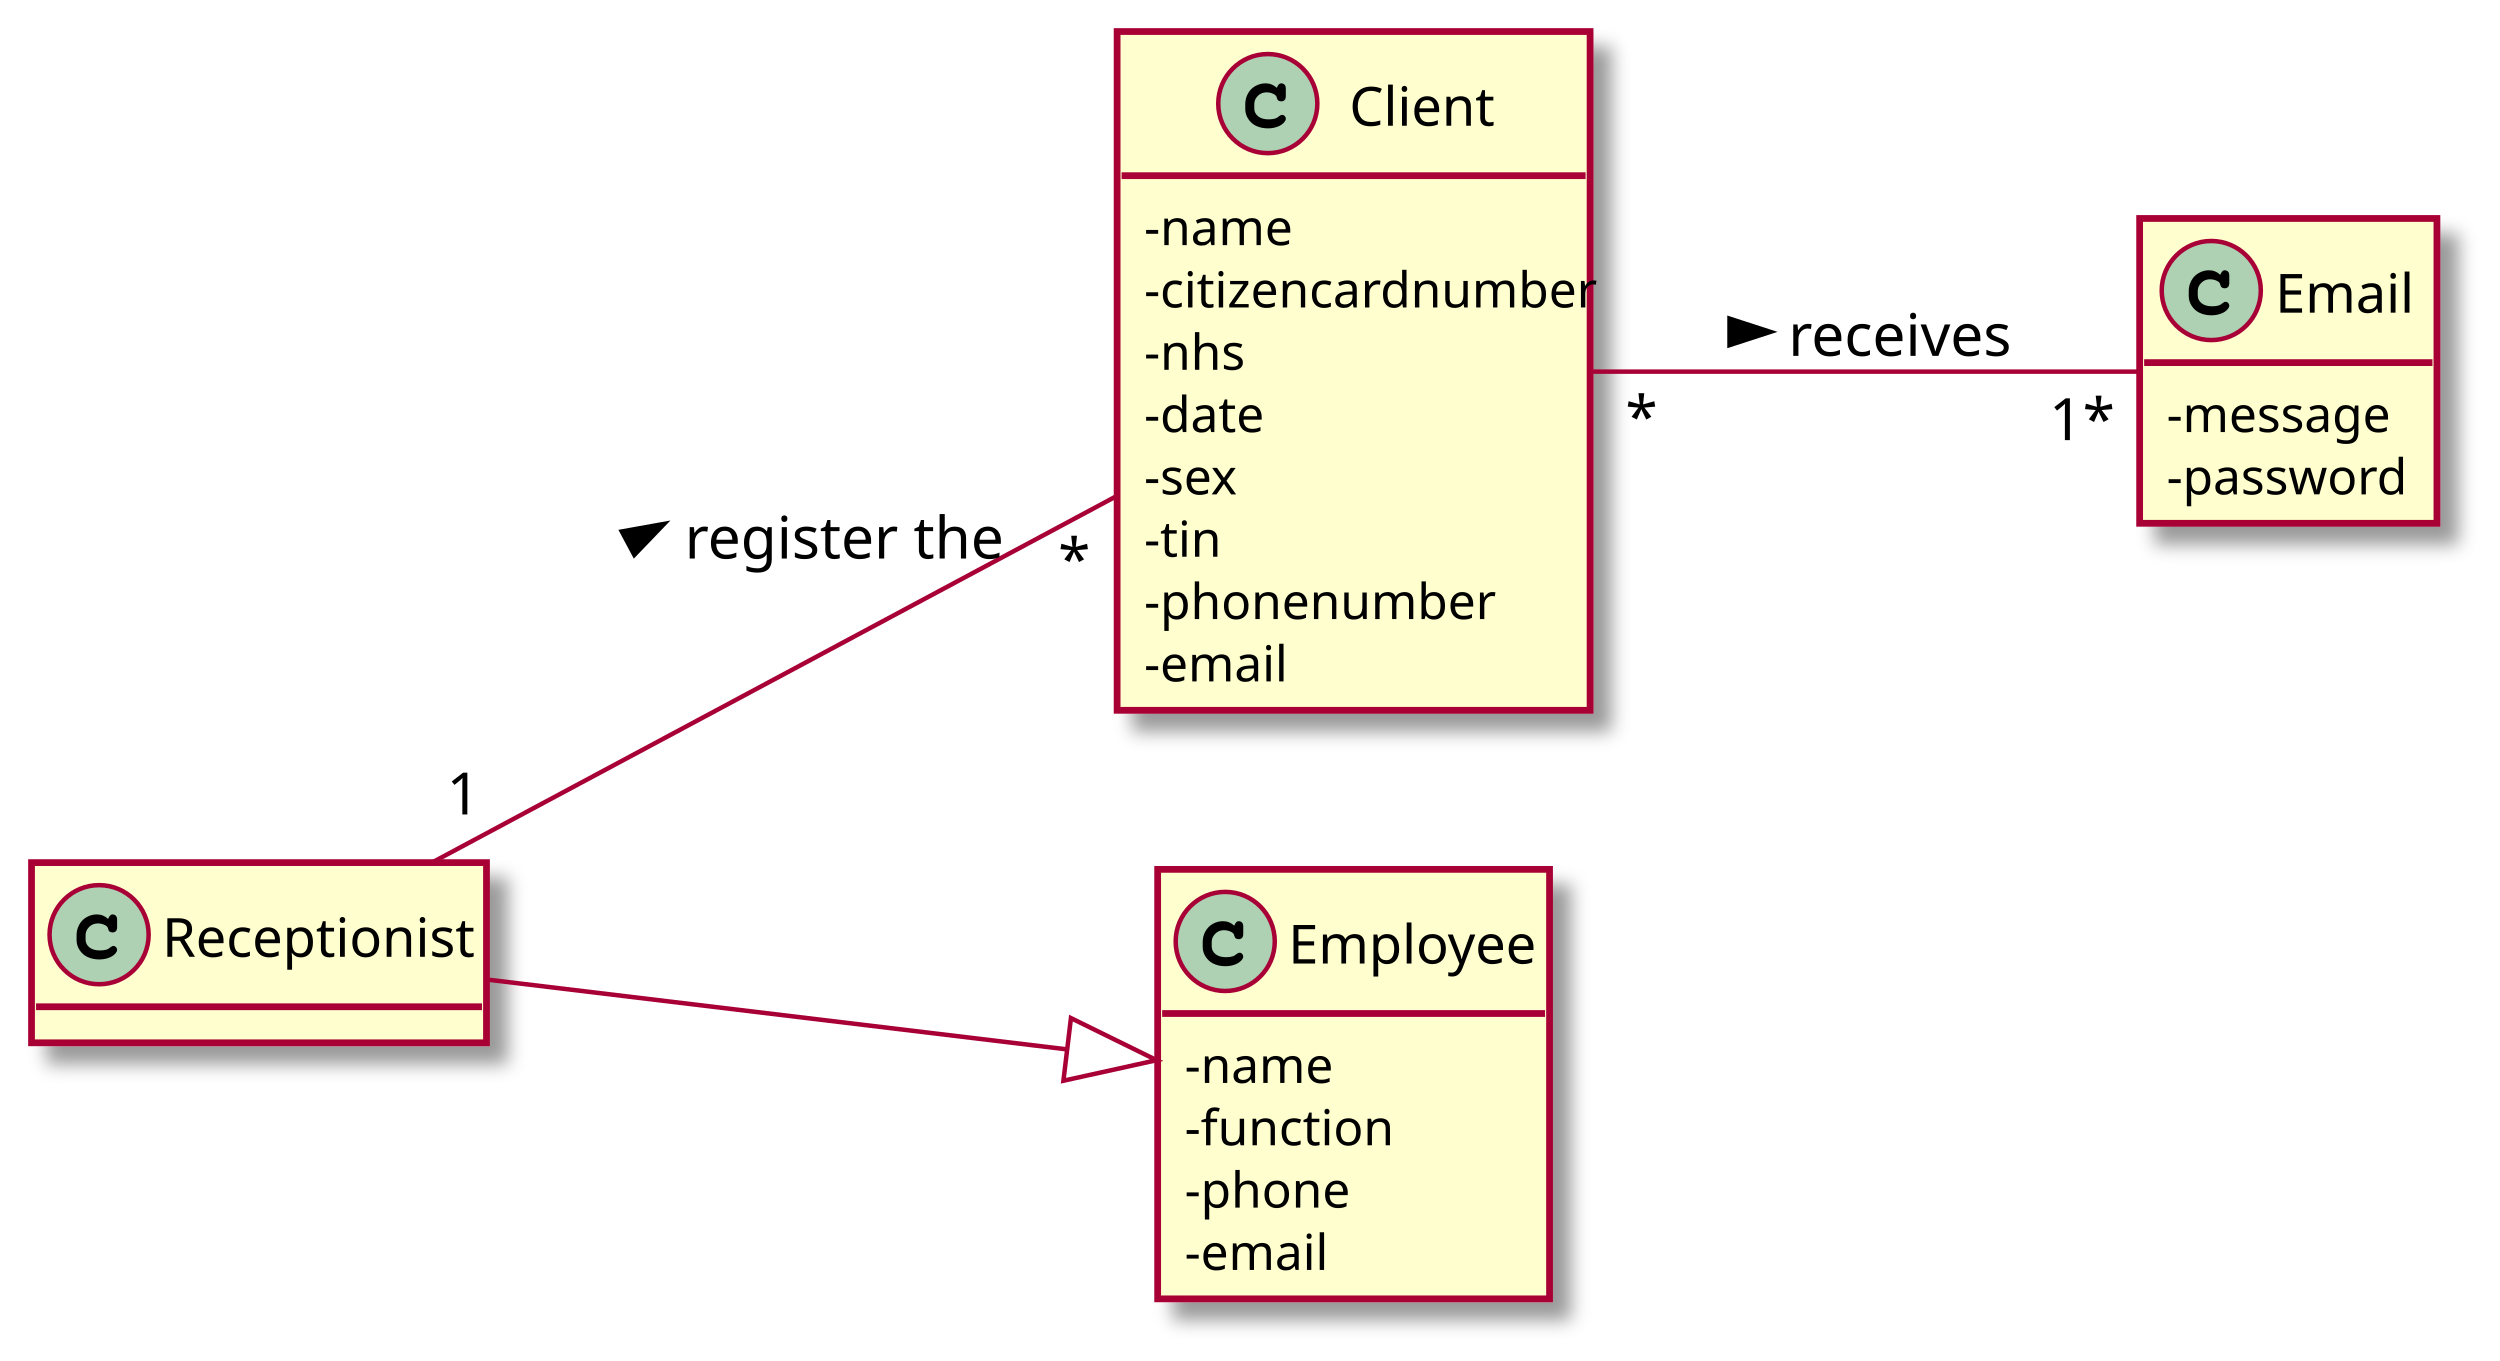
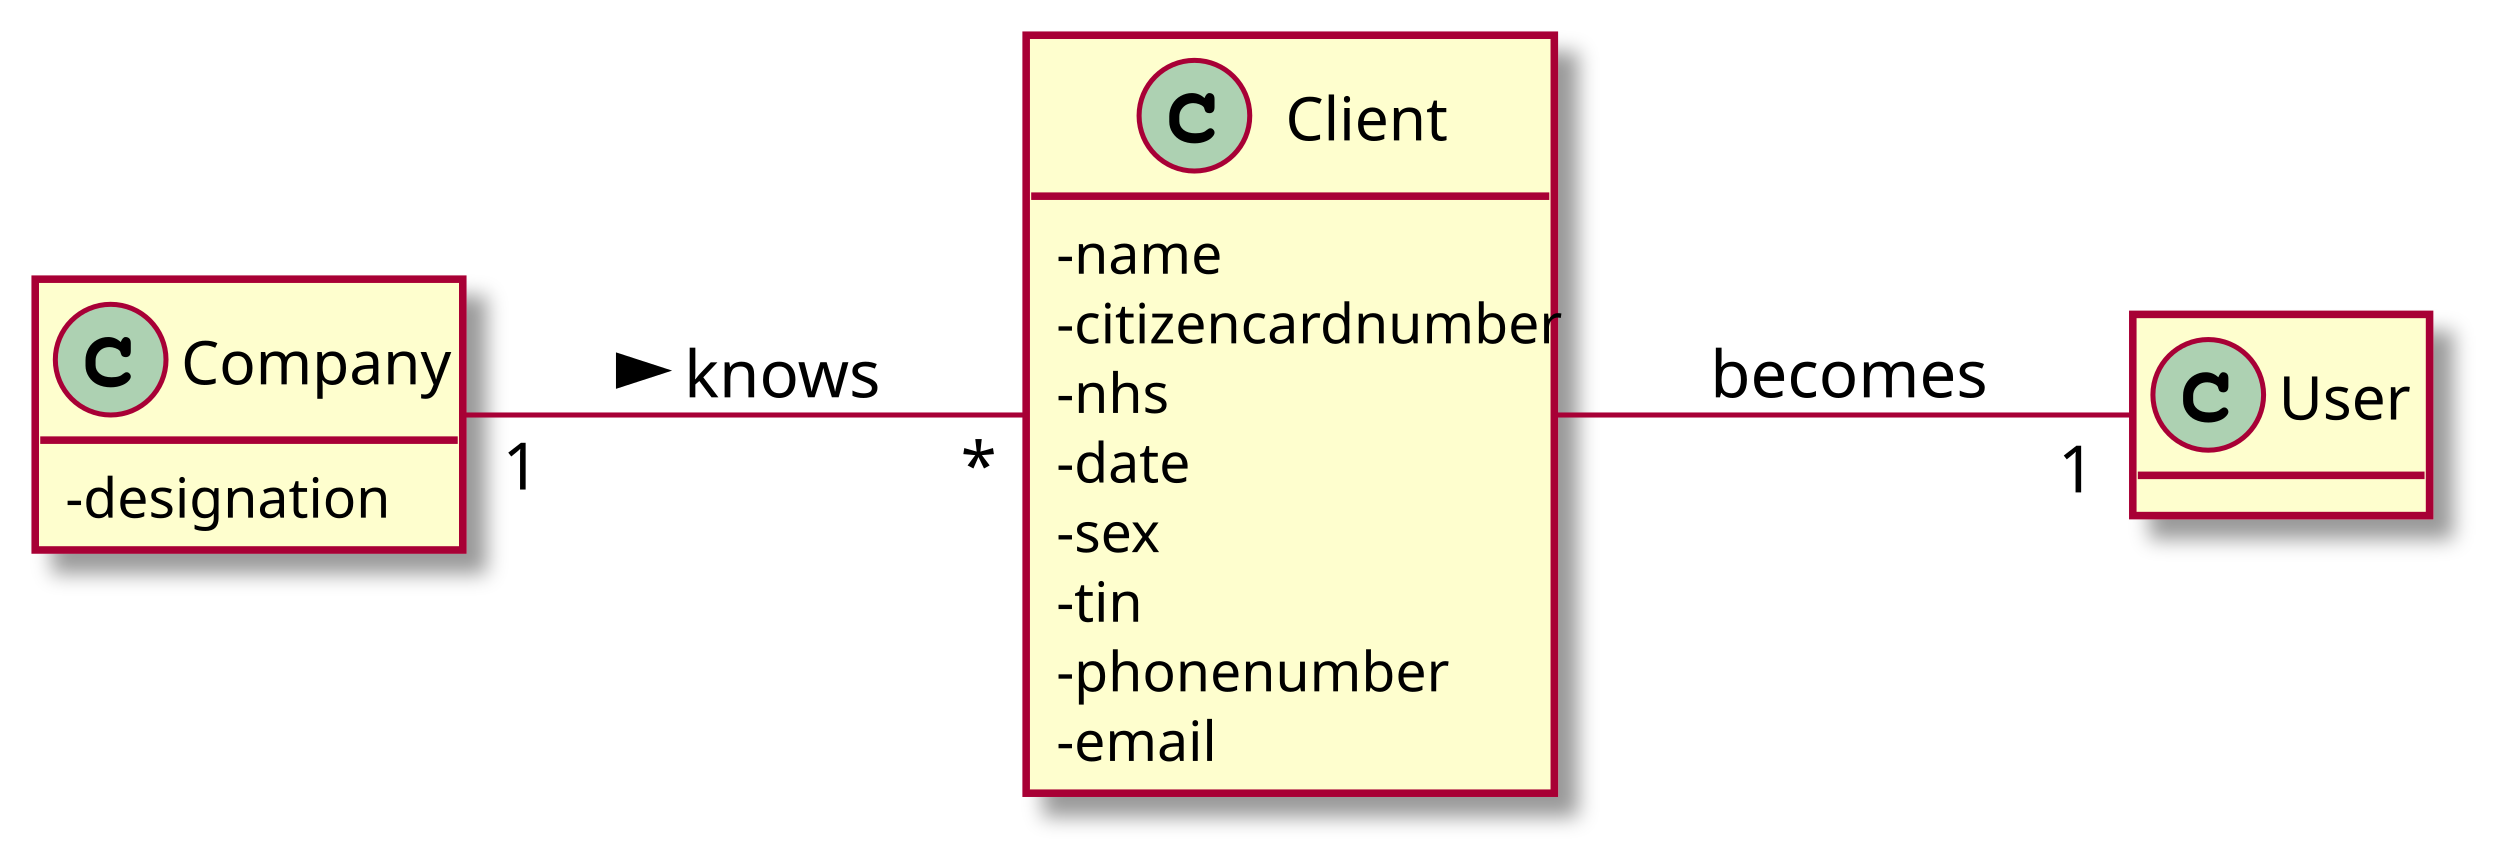
- <svg xmlns="http://www.w3.org/2000/svg" contentScriptType="application/ecmascript" contentStyleType="text/css" height="302px" preserveAspectRatio="none" style="width:555px;height:302px;" version="1.1" viewBox="0 0 555 302" width="555px" zoomAndPan="magnify">
+ <svg xmlns="http://www.w3.org/2000/svg" contentScriptType="application/ecmascript" contentStyleType="text/css" height="171px" preserveAspectRatio="none" style="width:497px;height:171px;" version="1.1" viewBox="0 0 497 171" width="497px" zoomAndPan="magnify">
  <defs>
-     <filter height="300%" id="f1i3xgo6vh0ij" width="300%" x="-1" y="-1">
+     <filter height="300%" id="f103v731gomjqq" width="300%" x="-1" y="-1">
      <feGaussianBlur result="blurOut" stdDeviation="2.0" />
      <feColorMatrix in="blurOut" result="blurOut2" type="matrix" values="0 0 0 0 0 0 0 0 0 0 0 0 0 0 0 0 0 0 .4 0" />
      <feOffset dx="4.0" dy="4.0" in="blurOut2" result="blurOut3" />
      <feBlend in="SourceGraphic" in2="blurOut3" mode="normal" />
    </filter>
  </defs>
  <g>
-     <rect codeLine="6" fill="#FEFECE" filter="url(#f1i3xgo6vh0ij)" height="40" id="Receptionist" style="stroke:#A80036;stroke-width:1.5;" width="101" x="7" y="191.5" />
-     <ellipse cx="22" cy="207.5" fill="#ADD1B2" rx="11" ry="11" style="stroke:#A80036;stroke-width:1.0;" />
-     <path d="M24,204 Q24.203,203.5 24.438,203.25 Q24.672,203 24.938,203 Q25.406,203 25.703,203.281 Q26,203.562 26,204.219 L26,205.781 Q26,206.438 25.719,206.719 Q25.438,207 25,207 Q24.609,207 24.359,206.828 Q24.109,206.656 24,206.203 Q23.953,205.891 23.781,205.719 Q23.469,205.391 22.906,205.203 Q22.344,205 21.781,205 Q21.078,205 20.484,205.281 Q19.906,205.562 19.453,206.188 Q19,206.812 19,207.672 L19,208.594 Q19,209.625 19.844,210.312 Q20.688,211 22.188,211 Q23.078,211 23.703,210.797 Q24.062,210.688 24.469,210.328 Q24.734,210.125 24.875,210.062 Q25.016,210 25.188,210 Q25.516,210 25.75,210.266 Q26,210.516 26,210.875 Q26,211.219 25.656,211.625 Q25.156,212.219 24.359,212.547 Q23.312,213 22.031,213 Q20.531,213 19.328,212.406 Q18.359,211.938 17.672,210.922 Q17,209.906 17,208.703 L17,207.609 Q17,206.359 17.594,205.266 Q18.203,204.172 19.25,203.594 Q20.312,203 21.5,203 Q22.219,203 22.844,203.25 Q23.469,203.5 24,204 Z " fill="#000000" />
-     <text fill="#000000" font-family="sans-serif" font-size="12" lengthAdjust="spacing" textLength="69" x="36" y="212.41">Receptionist</text>
-     <line style="stroke:#A80036;stroke-width:1.5;" x1="8" x2="107" y1="223.5" y2="223.5" />
-     <rect codeLine="10" fill="#FEFECE" filter="url(#f1i3xgo6vh0ij)" height="150.688" id="Client" style="stroke:#A80036;stroke-width:1.5;" width="105" x="248" y="7" />
-     <ellipse cx="281.45" cy="23" fill="#ADD1B2" rx="11" ry="11" style="stroke:#A80036;stroke-width:1.0;" />
-     <path d="M283.45,19.5 Q283.653,19 283.887,18.75 Q284.122,18.5 284.387,18.5 Q284.856,18.5 285.153,18.781 Q285.45,19.062 285.45,19.719 L285.45,21.281 Q285.45,21.938 285.169,22.219 Q284.887,22.5 284.45,22.5 Q284.059,22.5 283.809,22.328 Q283.559,22.156 283.45,21.703 Q283.403,21.391 283.231,21.219 Q282.919,20.891 282.356,20.703 Q281.794,20.5 281.231,20.5 Q280.528,20.5 279.934,20.781 Q279.356,21.062 278.903,21.688 Q278.45,22.312 278.45,23.172 L278.45,24.094 Q278.45,25.125 279.294,25.812 Q280.137,26.5 281.637,26.5 Q282.528,26.5 283.153,26.297 Q283.512,26.188 283.919,25.828 Q284.184,25.625 284.325,25.562 Q284.466,25.5 284.637,25.5 Q284.966,25.5 285.2,25.766 Q285.45,26.016 285.45,26.375 Q285.45,26.719 285.106,27.125 Q284.606,27.719 283.809,28.047 Q282.762,28.5 281.481,28.5 Q279.981,28.5 278.778,27.906 Q277.809,27.438 277.122,26.422 Q276.45,25.406 276.45,24.203 L276.45,23.109 Q276.45,21.859 277.044,20.766 Q277.653,19.672 278.7,19.094 Q279.762,18.5 280.95,18.5 Q281.669,18.5 282.294,18.75 Q282.919,19 283.45,19.5 Z " fill="#000000" />
-     <text fill="#000000" font-family="sans-serif" font-size="12" lengthAdjust="spacing" textLength="32" x="299.55" y="27.91">Client</text>
-     <line style="stroke:#A80036;stroke-width:1.5;" x1="249" x2="352" y1="39" y2="39" />
-     <text fill="#000000" font-family="sans-serif" font-size="11" lengthAdjust="spacing" textLength="30" x="254" y="54.419">-name</text>
-     <text fill="#000000" font-family="sans-serif" font-size="11" lengthAdjust="spacing" textLength="93" x="254" y="68.255">-citizencardnumber</text>
-     <text fill="#000000" font-family="sans-serif" font-size="11" lengthAdjust="spacing" textLength="22" x="254" y="82.091">-nhs</text>
-     <text fill="#000000" font-family="sans-serif" font-size="11" lengthAdjust="spacing" textLength="25" x="254" y="95.927">-date</text>
-     <text fill="#000000" font-family="sans-serif" font-size="11" lengthAdjust="spacing" textLength="22" x="254" y="109.763">-sex</text>
-     <text fill="#000000" font-family="sans-serif" font-size="11" lengthAdjust="spacing" textLength="15" x="254" y="123.599">-tin</text>
-     <text fill="#000000" font-family="sans-serif" font-size="11" lengthAdjust="spacing" textLength="70" x="254" y="137.435">-phonenumber</text>
-     <text fill="#000000" font-family="sans-serif" font-size="11" lengthAdjust="spacing" textLength="28" x="254" y="151.27">-email</text>
-     <rect codeLine="21" fill="#FEFECE" filter="url(#f1i3xgo6vh0ij)" height="67.672" id="Email" style="stroke:#A80036;stroke-width:1.5;" width="66" x="475" y="48.5" />
-     <ellipse cx="490.9" cy="64.5" fill="#ADD1B2" rx="11" ry="11" style="stroke:#A80036;stroke-width:1.0;" />
-     <path d="M492.9,61 Q493.103,60.5 493.337,60.25 Q493.572,60 493.837,60 Q494.306,60 494.603,60.281 Q494.9,60.562 494.9,61.219 L494.9,62.781 Q494.9,63.438 494.619,63.719 Q494.337,64 493.9,64 Q493.509,64 493.259,63.828 Q493.009,63.656 492.9,63.203 Q492.853,62.891 492.681,62.719 Q492.369,62.391 491.806,62.203 Q491.244,62 490.681,62 Q489.978,62 489.384,62.281 Q488.806,62.562 488.353,63.188 Q487.9,63.812 487.9,64.672 L487.9,65.594 Q487.9,66.625 488.744,67.312 Q489.587,68 491.087,68 Q491.978,68 492.603,67.797 Q492.962,67.688 493.369,67.328 Q493.634,67.125 493.775,67.062 Q493.916,67 494.087,67 Q494.416,67 494.65,67.266 Q494.9,67.516 494.9,67.875 Q494.9,68.219 494.556,68.625 Q494.056,69.219 493.259,69.547 Q492.212,70 490.931,70 Q489.431,70 488.228,69.406 Q487.259,68.938 486.572,67.922 Q485.9,66.906 485.9,65.703 L485.9,64.609 Q485.9,63.359 486.494,62.266 Q487.103,61.172 488.15,60.594 Q489.212,60 490.4,60 Q491.119,60 491.744,60.25 Q492.369,60.5 492.9,61 Z " fill="#000000" />
-     <text fill="#000000" font-family="sans-serif" font-size="12" lengthAdjust="spacing" textLength="32" x="505.1" y="69.41">Email</text>
-     <line style="stroke:#A80036;stroke-width:1.5;" x1="476" x2="540" y1="80.5" y2="80.5" />
-     <text fill="#000000" font-family="sans-serif" font-size="11" lengthAdjust="spacing" textLength="48" x="481" y="95.919">-message</text>
-     <text fill="#000000" font-family="sans-serif" font-size="11" lengthAdjust="spacing" textLength="54" x="481" y="109.755">-password</text>
-     <rect codeLine="26" fill="#FEFECE" filter="url(#f1i3xgo6vh0ij)" height="95.344" id="Employee" style="stroke:#A80036;stroke-width:1.5;" width="87" x="257" y="193" />
-     <ellipse cx="272" cy="209" fill="#ADD1B2" rx="11" ry="11" style="stroke:#A80036;stroke-width:1.0;" />
-     <path d="M274,205.5 Q274.203,205 274.438,204.75 Q274.672,204.5 274.938,204.5 Q275.406,204.5 275.703,204.781 Q276,205.062 276,205.719 L276,207.281 Q276,207.938 275.719,208.219 Q275.438,208.5 275,208.5 Q274.609,208.5 274.359,208.328 Q274.109,208.156 274,207.703 Q273.953,207.391 273.781,207.219 Q273.469,206.891 272.906,206.703 Q272.344,206.5 271.781,206.5 Q271.078,206.5 270.484,206.781 Q269.906,207.062 269.453,207.688 Q269,208.312 269,209.172 L269,210.094 Q269,211.125 269.844,211.812 Q270.688,212.5 272.188,212.5 Q273.078,212.5 273.703,212.297 Q274.062,212.188 274.469,211.828 Q274.734,211.625 274.875,211.562 Q275.016,211.5 275.188,211.5 Q275.516,211.5 275.75,211.766 Q276,212.016 276,212.375 Q276,212.719 275.656,213.125 Q275.156,213.719 274.359,214.047 Q273.312,214.5 272.031,214.5 Q270.531,214.5 269.328,213.906 Q268.359,213.438 267.672,212.422 Q267,211.406 267,210.203 L267,209.109 Q267,207.859 267.594,206.766 Q268.203,205.672 269.25,205.094 Q270.312,204.5 271.5,204.5 Q272.219,204.5 272.844,204.75 Q273.469,205 274,205.5 Z " fill="#000000" />
-     <text fill="#000000" font-family="sans-serif" font-size="12" lengthAdjust="spacing" textLength="55" x="286" y="213.91">Employee</text>
-     <line style="stroke:#A80036;stroke-width:1.5;" x1="258" x2="343" y1="225" y2="225" />
-     <text fill="#000000" font-family="sans-serif" font-size="11" lengthAdjust="spacing" textLength="30" x="263" y="240.419">-name</text>
-     <text fill="#000000" font-family="sans-serif" font-size="11" lengthAdjust="spacing" textLength="43" x="263" y="254.255">-function</text>
-     <text fill="#000000" font-family="sans-serif" font-size="11" lengthAdjust="spacing" textLength="34" x="263" y="268.091">-phone</text>
-     <text fill="#000000" font-family="sans-serif" font-size="11" lengthAdjust="spacing" textLength="28" x="263" y="281.927">-email</text>
-     <path codeLine="34" d="M95.89,191.49 C136.61,169.69 202.02,134.68 247.68,110.24 " fill="none" id="Receptionist-Client" style="stroke:#A80036;stroke-width:1.0;" />
-     <polygon fill="#000000" points="147.408,116.316,138.047,117.994,140.821,123.176,147.408,116.316" style="stroke:#000000;stroke-width:1.0;" />
-     <text fill="#000000" font-family="sans-serif" font-size="13" lengthAdjust="spacing" textLength="65" x="152" y="123.995">register the</text>
-     <text fill="#000000" font-family="sans-serif" font-size="13" lengthAdjust="spacing" textLength="7" x="99.139" y="180.809">1</text>
-     <text fill="#000000" font-family="sans-serif" font-size="13" lengthAdjust="spacing" textLength="5" x="234.901" y="128.808">*</text>
-     <path codeLine="35" d="M353.09,82.5 C391.37,82.5 442.38,82.5 474.96,82.5 " fill="none" id="Client-Email" style="stroke:#A80036;stroke-width:1.0;" />
-     <polygon fill="#000000" points="393,73.676,383.955,70.737,383.955,76.615,393,73.676" style="stroke:#000000;stroke-width:1.0;" />
-     <text fill="#000000" font-family="sans-serif" font-size="13" lengthAdjust="spacing" textLength="47" x="397" y="78.995">receives</text>
-     <text fill="#000000" font-family="sans-serif" font-size="13" lengthAdjust="spacing" textLength="5" x="360.837" y="97.167">*</text>
-     <text fill="#000000" font-family="sans-serif" font-size="13" lengthAdjust="spacing" textLength="12" x="454.908" y="97.715">1*</text>
-     <path codeLine="36" d="M108.14,217.47 C145.37,221.95 196.59,228.12 236.68,232.94 " fill="none" id="Receptionist-to-Employee" style="stroke:#A80036;stroke-width:1.0;" />
-     <polygon fill="none" points="237.75,226.02,256.77,235.36,236.08,239.92,237.75,226.02" style="stroke:#A80036;stroke-width:1.0;" />
+     <rect codeLine="6" fill="#FEFECE" filter="url(#f103v731gomjqq)" height="53.836" id="Company" style="stroke:#A80036;stroke-width:1.5;" width="85" x="7" y="55.5" />
+     <ellipse cx="22" cy="71.5" fill="#ADD1B2" rx="11" ry="11" style="stroke:#A80036;stroke-width:1.0;" />
+     <path d="M24,68 Q24.203,67.5 24.438,67.25 Q24.672,67 24.938,67 Q25.406,67 25.703,67.281 Q26,67.562 26,68.219 L26,69.781 Q26,70.438 25.719,70.719 Q25.438,71 25,71 Q24.609,71 24.359,70.828 Q24.109,70.656 24,70.203 Q23.953,69.891 23.781,69.719 Q23.469,69.391 22.906,69.203 Q22.344,69 21.781,69 Q21.078,69 20.484,69.281 Q19.906,69.562 19.453,70.188 Q19,70.812 19,71.672 L19,72.594 Q19,73.625 19.844,74.312 Q20.688,75 22.188,75 Q23.078,75 23.703,74.797 Q24.062,74.688 24.469,74.328 Q24.734,74.125 24.875,74.062 Q25.016,74 25.188,74 Q25.516,74 25.75,74.266 Q26,74.516 26,74.875 Q26,75.219 25.656,75.625 Q25.156,76.219 24.359,76.547 Q23.312,77 22.031,77 Q20.531,77 19.328,76.406 Q18.359,75.938 17.672,74.922 Q17,73.906 17,72.703 L17,71.609 Q17,70.359 17.594,69.266 Q18.203,68.172 19.25,67.594 Q20.312,67 21.5,67 Q22.219,67 22.844,67.25 Q23.469,67.5 24,68 Z " fill="#000000" />
+     <text fill="#000000" font-family="sans-serif" font-size="12" lengthAdjust="spacing" textLength="53" x="36" y="76.41">Company</text>
+     <line style="stroke:#A80036;stroke-width:1.5;" x1="8" x2="91" y1="87.5" y2="87.5" />
+     <text fill="#000000" font-family="sans-serif" font-size="11" lengthAdjust="spacing" textLength="59" x="13" y="102.919">-designation</text>
+     <rect codeLine="10" fill="#FEFECE" filter="url(#f103v731gomjqq)" height="150.688" id="Client" style="stroke:#A80036;stroke-width:1.5;" width="105" x="204" y="7" />
+     <ellipse cx="237.45" cy="23" fill="#ADD1B2" rx="11" ry="11" style="stroke:#A80036;stroke-width:1.0;" />
+     <path d="M239.45,19.5 Q239.653,19 239.887,18.75 Q240.122,18.5 240.387,18.5 Q240.856,18.5 241.153,18.781 Q241.45,19.062 241.45,19.719 L241.45,21.281 Q241.45,21.938 241.169,22.219 Q240.887,22.5 240.45,22.5 Q240.059,22.5 239.809,22.328 Q239.559,22.156 239.45,21.703 Q239.403,21.391 239.231,21.219 Q238.919,20.891 238.356,20.703 Q237.794,20.5 237.231,20.5 Q236.528,20.5 235.934,20.781 Q235.356,21.062 234.903,21.688 Q234.45,22.312 234.45,23.172 L234.45,24.094 Q234.45,25.125 235.294,25.812 Q236.137,26.5 237.637,26.5 Q238.528,26.5 239.153,26.297 Q239.512,26.188 239.919,25.828 Q240.184,25.625 240.325,25.562 Q240.466,25.5 240.637,25.5 Q240.966,25.5 241.2,25.766 Q241.45,26.016 241.45,26.375 Q241.45,26.719 241.106,27.125 Q240.606,27.719 239.809,28.047 Q238.762,28.5 237.481,28.5 Q235.981,28.5 234.778,27.906 Q233.809,27.438 233.122,26.422 Q232.45,25.406 232.45,24.203 L232.45,23.109 Q232.45,21.859 233.044,20.766 Q233.653,19.672 234.7,19.094 Q235.762,18.5 236.95,18.5 Q237.669,18.5 238.294,18.75 Q238.919,19 239.45,19.5 Z " fill="#000000" />
+     <text fill="#000000" font-family="sans-serif" font-size="12" lengthAdjust="spacing" textLength="32" x="255.55" y="27.91">Client</text>
+     <line style="stroke:#A80036;stroke-width:1.5;" x1="205" x2="308" y1="39" y2="39" />
+     <text fill="#000000" font-family="sans-serif" font-size="11" lengthAdjust="spacing" textLength="30" x="210" y="54.419">-name</text>
+     <text fill="#000000" font-family="sans-serif" font-size="11" lengthAdjust="spacing" textLength="93" x="210" y="68.255">-citizencardnumber</text>
+     <text fill="#000000" font-family="sans-serif" font-size="11" lengthAdjust="spacing" textLength="22" x="210" y="82.091">-nhs</text>
+     <text fill="#000000" font-family="sans-serif" font-size="11" lengthAdjust="spacing" textLength="25" x="210" y="95.927">-date</text>
+     <text fill="#000000" font-family="sans-serif" font-size="11" lengthAdjust="spacing" textLength="22" x="210" y="109.763">-sex</text>
+     <text fill="#000000" font-family="sans-serif" font-size="11" lengthAdjust="spacing" textLength="15" x="210" y="123.599">-tin</text>
+     <text fill="#000000" font-family="sans-serif" font-size="11" lengthAdjust="spacing" textLength="70" x="210" y="137.435">-phonenumber</text>
+     <text fill="#000000" font-family="sans-serif" font-size="11" lengthAdjust="spacing" textLength="28" x="210" y="151.27">-email</text>
+     <rect fill="#FEFECE" filter="url(#f103v731gomjqq)" height="40" id="User" style="stroke:#A80036;stroke-width:1.5;" width="59" x="424" y="62.5" />
+     <ellipse cx="439" cy="78.5" fill="#ADD1B2" rx="11" ry="11" style="stroke:#A80036;stroke-width:1.0;" />
+     <path d="M441,75 Q441.203,74.5 441.438,74.25 Q441.672,74 441.938,74 Q442.406,74 442.703,74.281 Q443,74.562 443,75.219 L443,76.781 Q443,77.438 442.719,77.719 Q442.438,78 442,78 Q441.609,78 441.359,77.828 Q441.109,77.656 441,77.203 Q440.953,76.891 440.781,76.719 Q440.469,76.391 439.906,76.203 Q439.344,76 438.781,76 Q438.078,76 437.484,76.281 Q436.906,76.562 436.453,77.188 Q436,77.812 436,78.672 L436,79.594 Q436,80.625 436.844,81.312 Q437.688,82 439.188,82 Q440.078,82 440.703,81.797 Q441.062,81.688 441.469,81.328 Q441.734,81.125 441.875,81.062 Q442.016,81 442.188,81 Q442.516,81 442.75,81.266 Q443,81.516 443,81.875 Q443,82.219 442.656,82.625 Q442.156,83.219 441.359,83.547 Q440.312,84 439.031,84 Q437.531,84 436.328,83.406 Q435.359,82.938 434.672,81.922 Q434,80.906 434,79.703 L434,78.609 Q434,77.359 434.594,76.266 Q435.203,75.172 436.25,74.594 Q437.312,74 438.5,74 Q439.219,74 439.844,74.25 Q440.469,74.5 441,75 Z " fill="#000000" />
+     <text fill="#000000" font-family="sans-serif" font-size="12" lengthAdjust="spacing" textLength="27" x="453" y="83.41">User</text>
+     <line style="stroke:#A80036;stroke-width:1.5;" x1="425" x2="482" y1="94.5" y2="94.5" />
+     <path codeLine="21" d="M92.48,82.5 C124.69,82.5 169.33,82.5 203.75,82.5 " fill="none" id="Company-Client" style="stroke:#A80036;stroke-width:1.0;" />
+     <polygon fill="#000000" points="132,73.676,122.955,70.737,122.955,76.615,132,73.676" style="stroke:#000000;stroke-width:1.0;" />
+     <text fill="#000000" font-family="sans-serif" font-size="13" lengthAdjust="spacing" textLength="37" x="136" y="78.995">knows</text>
+     <text fill="#000000" font-family="sans-serif" font-size="13" lengthAdjust="spacing" textLength="7" x="99.888" y="97.311">1</text>
+     <text fill="#000000" font-family="sans-serif" font-size="13" lengthAdjust="spacing" textLength="5" x="190.981" y="97.167">*</text>
+     <path codeLine="22" d="M309.24,82.5 C345.91,82.5 393.75,82.5 423.8,82.5 " fill="none" id="Client-User" style="stroke:#A80036;stroke-width:1.0;" />
+     <text fill="#000000" font-family="sans-serif" font-size="13" lengthAdjust="spacing" textLength="53" x="340" y="78.995">becomes</text>
+     <text fill="#000000" font-family="sans-serif" font-size="13" lengthAdjust="spacing" textLength="7" x="409.123" y="97.886">1</text>
  </g>
</svg>
